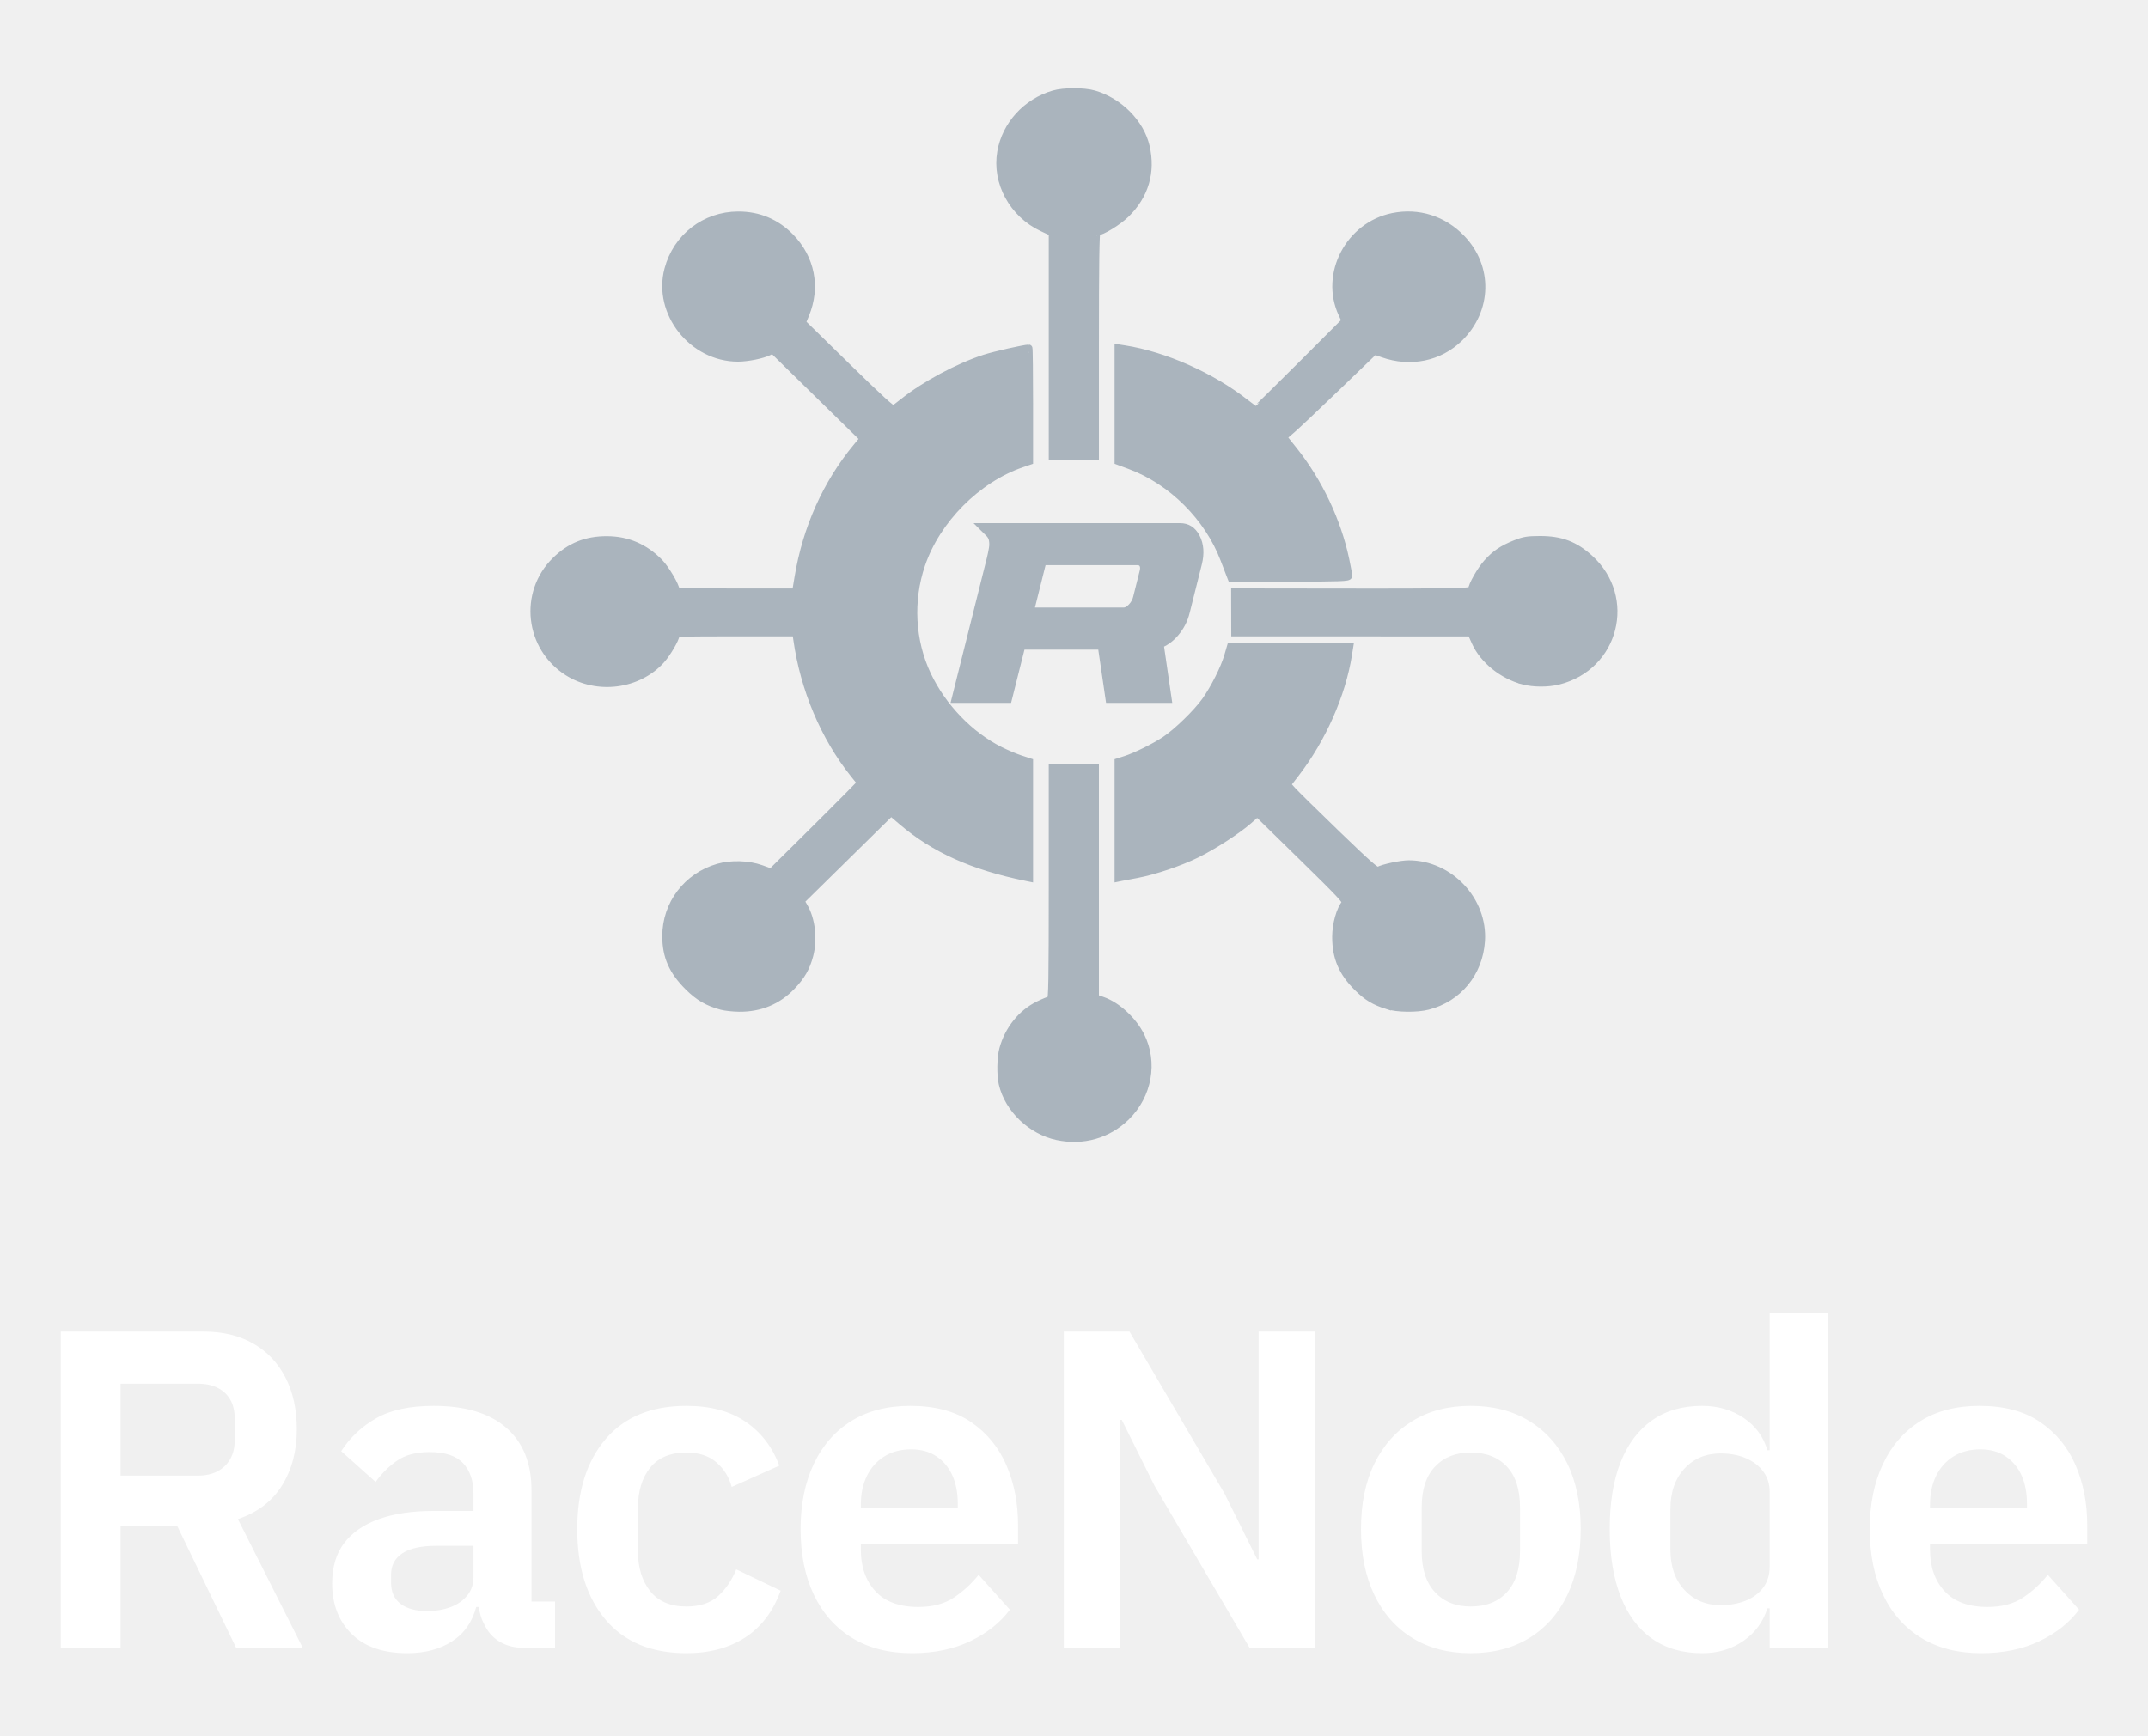
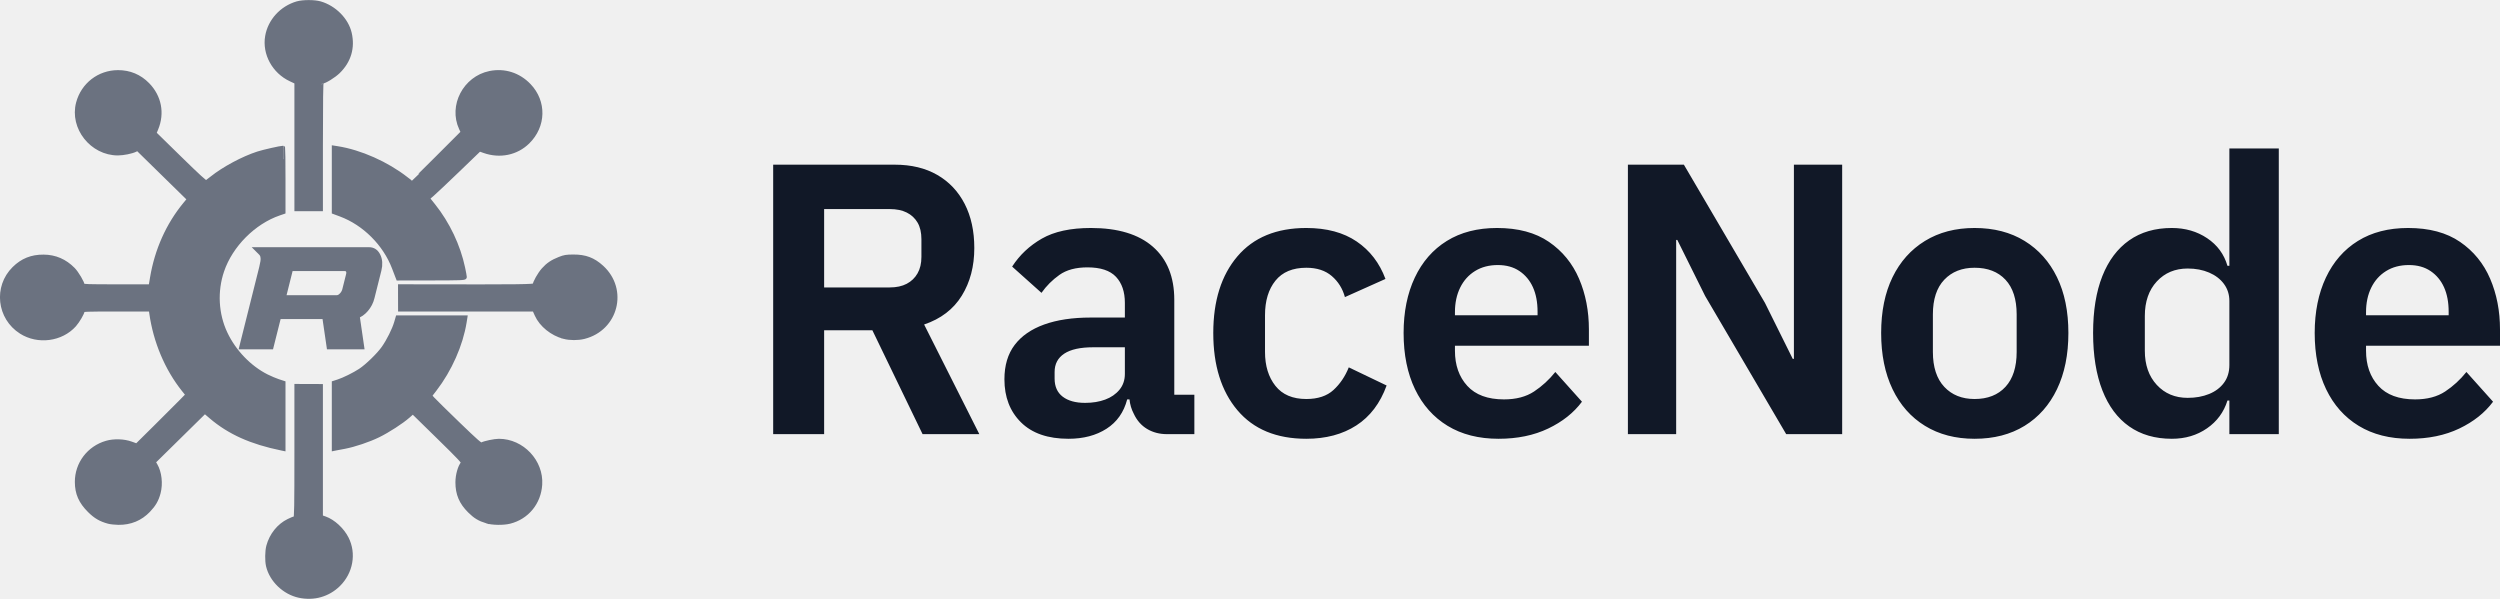
- <svg xmlns="http://www.w3.org/2000/svg" viewBox="0 0 203.78 164.73" width="203.78" height="164.73" role="img" aria-label="RaceNode">
-   <g transform="translate(50.33 8.36) scale(0.6856)">
+ <svg xmlns="http://www.w3.org/2000/svg" viewBox="0 0 417.49 100" width="417.49" height="100" role="img" aria-label="RaceNode">
+   <g transform="translate(0 0) scale(0.6856)">
    <g transform="translate(-30.25365,-63.44619)" id="layer1">
      <g transform="translate(-684.7621,74.3446)" id="layer9">
        <g id="g3826">
          <g id="g1">
            <g id="g15" style="mix-blend-mode:normal;stroke:#ffffff;stroke-opacity:1" transform="translate(15.17241,-4.551724)">
-               <path style="fill:#aab4bd;fill-opacity:1;stroke:#aab4bd;stroke-opacity:1" d="m 772.729,138.763 c -3.623,-0.772 -6.771,-3.792 -7.592,-7.282 -0.292,-1.242 -0.256,-3.604 0.074,-4.818 0.735,-2.704 2.555,-4.978 4.905,-6.13 0.768,-0.376 1.519,-0.684 1.667,-0.684 0.226,0 0.27,-2.62 0.27,-16.086 V 87.676 l 2.971,0.01 2.971,0.01 v 15.941 15.941 l 1.001,0.352 c 2.021,0.712 4.203,2.718 5.29,4.864 1.874,3.699 1.059,8.259 -2.014,11.268 -2.53,2.477 -5.992,3.457 -9.543,2.701 z m -46.449,-18.031 c -1.918,-0.518 -3.164,-1.242 -4.61,-2.676 -2.193,-2.176 -3.095,-4.226 -3.095,-7.032 0,-4.433 2.919,-8.279 7.229,-9.522 1.802,-0.52 4.205,-0.445 5.956,0.186 l 1.4,0.504 4.453,-4.409 c 2.449,-2.425 5.236,-5.208 6.194,-6.185 l 1.741,-1.776 -0.984,-1.23 c -4.089,-5.115 -6.895,-11.768 -7.86,-18.638 l -0.129,-0.921 h -8.307 c -7.504,0 -8.307,0.03 -8.307,0.312 0,0.502 -1.188,2.542 -2.019,3.466 -3.19,3.549 -8.849,4.288 -12.949,1.69 -5.421,-3.434 -6.261,-10.964 -1.722,-15.444 2.018,-1.992 4.287,-2.904 7.184,-2.887 2.8,0.016 5.196,1.047 7.224,3.109 0.86,0.874 2.283,3.283 2.283,3.864 0,0.22 1.415,0.265 8.286,0.265 h 8.286 l 0.345,-2.074 c 1.124,-6.755 3.892,-12.942 8.033,-17.954 l 0.997,-1.207 -6.275,-6.147 -6.275,-6.147 -0.549,0.278 c -0.861,0.436 -2.929,0.854 -4.241,0.857 -6.332,0.015 -11.297,-6.268 -9.699,-12.274 1.188,-4.467 5.111,-7.497 9.715,-7.505 2.813,-0.005 5.257,1.015 7.215,3.012 2.888,2.945 3.673,6.969 2.1,10.761 l -0.461,1.111 6.193,6.062 c 4.468,4.374 6.268,6.017 6.463,5.9 0.149,-0.089 0.76,-0.552 1.36,-1.03 2.955,-2.355 7.577,-4.831 11.216,-6.009 1.388,-0.449 5.524,-1.384 6.124,-1.384 0.049,0 0.089,3.518 0.089,7.817 v 7.817 l -1.04,0.356 c -6.195,2.121 -11.785,7.741 -13.9,13.974 -1.692,4.987 -1.39,10.556 0.827,15.246 2.1,4.443 5.85,8.34 10.05,10.443 0.857,0.429 2.122,0.964 2.811,1.189 l 1.252,0.408 v 8.037 8.037 l -0.446,-0.091 c -7.398,-1.509 -12.728,-3.902 -17.203,-7.724 l -1.498,-1.279 -6.244,6.143 -6.244,6.143 0.459,0.783 c 1.036,1.769 1.346,4.519 0.758,6.74 -0.454,1.716 -1.119,2.873 -2.454,4.271 -1.95,2.041 -4.418,3.061 -7.327,3.027 -0.821,-0.01 -1.903,-0.128 -2.405,-0.263 z m 92.12,-0.085 c -1.806,-0.572 -2.807,-1.179 -4.162,-2.524 -2.086,-2.071 -2.97,-4.156 -2.966,-6.995 0.003,-1.751 0.579,-3.796 1.317,-4.671 0.216,-0.256 -0.635,-1.167 -5.963,-6.383 l -6.215,-6.084 -1.156,1.016 c -1.596,1.403 -4.892,3.537 -7.259,4.7 -2.322,1.141 -5.883,2.34 -8.257,2.78 -0.926,0.172 -1.884,0.353 -2.129,0.403 l -0.446,0.091 v -8.037 -8.037 l 1.04,-0.334 c 1.391,-0.447 3.935,-1.703 5.397,-2.666 1.662,-1.094 4.47,-3.822 5.639,-5.479 1.227,-1.738 2.589,-4.456 3.088,-6.16 l 0.379,-1.297 h 8.242 8.242 l -0.178,1.115 c -0.884,5.542 -3.585,11.645 -7.27,16.426 l -1.187,1.539 0.702,0.788 c 0.386,0.433 3.146,3.148 6.133,6.031 4.472,4.317 5.49,5.21 5.768,5.058 0.683,-0.374 3.129,-0.894 4.207,-0.894 5.669,0 10.418,5.042 10.049,10.668 -0.29,4.419 -3.185,7.944 -7.408,9.021 -1.542,0.393 -4.239,0.357 -5.607,-0.076 z m 18.816,-44.942 c -2.872,-0.746 -5.534,-2.895 -6.643,-5.359 l -0.587,-1.304 -16.34,-0.005 -16.34,-0.005 -0.007,-2.818 -0.007,-2.818 5.355,0.011 c 23.82,0.05 27.439,0.008 27.439,-0.316 0,-0.587 1.203,-2.714 2.108,-3.726 1.118,-1.251 2.152,-1.95 3.933,-2.657 1.194,-0.474 1.662,-0.552 3.367,-0.56 2.899,-0.013 4.852,0.719 6.911,2.591 5.991,5.446 3.552,15.016 -4.329,16.982 -1.462,0.365 -3.425,0.359 -4.861,-0.014 z M 796.631,61.034 c -0.097,-0.242 -0.466,-1.208 -0.822,-2.146 -2.201,-5.815 -7.22,-10.825 -12.996,-12.973 l -1.649,-0.613 v -7.839 -7.839 l 0.842,0.131 c 5.593,0.872 12.093,3.764 16.832,7.488 0.664,0.522 1.259,0.949 1.323,0.949 0.064,-2.2e-5 2.886,-2.771 6.271,-6.158 l 6.155,-6.158 -0.46,-0.989 c -2.544,-5.474 0.974,-12.205 7.026,-13.441 3.543,-0.724 7.012,0.376 9.553,3.027 3.795,3.96 3.661,9.883 -0.312,13.774 -2.773,2.715 -6.794,3.542 -10.628,2.185 l -1.129,-0.4 -5.11,4.925 c -2.811,2.709 -5.651,5.391 -6.312,5.962 l -1.202,1.038 1.424,1.784 c 3.487,4.368 6.064,9.799 7.201,15.172 0.227,1.073 0.413,2.083 0.413,2.245 0,0.258 -1.002,0.296 -8.123,0.306 l -8.123,0.012 z m -24.577,-31.91 -5e-5,-15.468 -1.419,-0.667 c -4.056,-1.907 -6.436,-6.276 -5.711,-10.485 0.65,-3.773 3.523,-6.926 7.315,-8.028 1.395,-0.405 4.17,-0.407 5.573,-0.003 3.482,1.001 6.443,3.987 7.204,7.263 0.822,3.54 -0.136,6.778 -2.767,9.355 -1.1,1.076 -3.376,2.469 -4.037,2.469 -0.153,0 -0.215,4.486 -0.215,15.517 v 15.517 h -2.971 -2.971 z" id="path15" />
-               <path style="font-style:italic;font-size:33.539px;line-height:0;font-family:'Pro Racing Slant';-inkscape-font-specification:'Pro Racing Slant Italic';fill:#aab4bd;stroke:#aab4bd;stroke-width:1.651" d="m 897.92,68.259 h -8.761 l -1.228,-6.469 h -12.921 l -2.113,6.469 h -7.812 l 5.371,-16.507 c 0.147,-0.442 0.262,-0.901 0.36,-1.343 0.098,-0.442 0.082,-0.852 -0.016,-1.261 -0.098,-0.393 -0.36,-0.753 -0.77,-1.064 h 30.133 c 1.064,0 1.867,0.377 2.375,1.146 0.524,0.77 0.606,1.703 0.262,2.768 l -1.916,5.879 c -0.278,0.901 -0.819,1.703 -1.605,2.407 -0.786,0.704 -1.654,1.163 -2.604,1.392 z m -6.698,-9.924 c 0.475,0 0.933,-0.197 1.392,-0.573 0.459,-0.377 0.77,-0.819 0.917,-1.294 l 1.048,-3.21 c 0.147,-0.475 0.115,-0.868 -0.098,-1.212 -0.229,-0.344 -0.573,-0.508 -1.048,-0.508 h -15.099 l -2.211,6.796 z" id="text15" transform="scale(0.877327,1.139826)" aria-label="R" />
+               <path style="fill:#6b7280;fill-opacity:1;stroke:#6b7280;stroke-opacity:1" d="m 772.729,138.763 c -3.623,-0.772 -6.771,-3.792 -7.592,-7.282 -0.292,-1.242 -0.256,-3.604 0.074,-4.818 0.735,-2.704 2.555,-4.978 4.905,-6.13 0.768,-0.376 1.519,-0.684 1.667,-0.684 0.226,0 0.27,-2.62 0.27,-16.086 V 87.676 l 2.971,0.01 2.971,0.01 v 15.941 15.941 l 1.001,0.352 c 2.021,0.712 4.203,2.718 5.29,4.864 1.874,3.699 1.059,8.259 -2.014,11.268 -2.53,2.477 -5.992,3.457 -9.543,2.701 z m -46.449,-18.031 c -1.918,-0.518 -3.164,-1.242 -4.61,-2.676 -2.193,-2.176 -3.095,-4.226 -3.095,-7.032 0,-4.433 2.919,-8.279 7.229,-9.522 1.802,-0.52 4.205,-0.445 5.956,0.186 l 1.4,0.504 4.453,-4.409 c 2.449,-2.425 5.236,-5.208 6.194,-6.185 l 1.741,-1.776 -0.984,-1.23 c -4.089,-5.115 -6.895,-11.768 -7.86,-18.638 l -0.129,-0.921 h -8.307 c -7.504,0 -8.307,0.03 -8.307,0.312 0,0.502 -1.188,2.542 -2.019,3.466 -3.19,3.549 -8.849,4.288 -12.949,1.69 -5.421,-3.434 -6.261,-10.964 -1.722,-15.444 2.018,-1.992 4.287,-2.904 7.184,-2.887 2.8,0.016 5.196,1.047 7.224,3.109 0.86,0.874 2.283,3.283 2.283,3.864 0,0.22 1.415,0.265 8.286,0.265 h 8.286 l 0.345,-2.074 c 1.124,-6.755 3.892,-12.942 8.033,-17.954 l 0.997,-1.207 -6.275,-6.147 -6.275,-6.147 -0.549,0.278 c -0.861,0.436 -2.929,0.854 -4.241,0.857 -6.332,0.015 -11.297,-6.268 -9.699,-12.274 1.188,-4.467 5.111,-7.497 9.715,-7.505 2.813,-0.005 5.257,1.015 7.215,3.012 2.888,2.945 3.673,6.969 2.1,10.761 l -0.461,1.111 6.193,6.062 c 4.468,4.374 6.268,6.017 6.463,5.9 0.149,-0.089 0.76,-0.552 1.36,-1.03 2.955,-2.355 7.577,-4.831 11.216,-6.009 1.388,-0.449 5.524,-1.384 6.124,-1.384 0.049,0 0.089,3.518 0.089,7.817 v 7.817 l -1.04,0.356 c -6.195,2.121 -11.785,7.741 -13.9,13.974 -1.692,4.987 -1.39,10.556 0.827,15.246 2.1,4.443 5.85,8.34 10.05,10.443 0.857,0.429 2.122,0.964 2.811,1.189 l 1.252,0.408 v 8.037 8.037 l -0.446,-0.091 c -7.398,-1.509 -12.728,-3.902 -17.203,-7.724 l -1.498,-1.279 -6.244,6.143 -6.244,6.143 0.459,0.783 c 1.036,1.769 1.346,4.519 0.758,6.74 -0.454,1.716 -1.119,2.873 -2.454,4.271 -1.95,2.041 -4.418,3.061 -7.327,3.027 -0.821,-0.01 -1.903,-0.128 -2.405,-0.263 z m 92.12,-0.085 c -1.806,-0.572 -2.807,-1.179 -4.162,-2.524 -2.086,-2.071 -2.97,-4.156 -2.966,-6.995 0.003,-1.751 0.579,-3.796 1.317,-4.671 0.216,-0.256 -0.635,-1.167 -5.963,-6.383 l -6.215,-6.084 -1.156,1.016 c -1.596,1.403 -4.892,3.537 -7.259,4.7 -2.322,1.141 -5.883,2.34 -8.257,2.78 -0.926,0.172 -1.884,0.353 -2.129,0.403 l -0.446,0.091 v -8.037 -8.037 l 1.04,-0.334 c 1.391,-0.447 3.935,-1.703 5.397,-2.666 1.662,-1.094 4.47,-3.822 5.639,-5.479 1.227,-1.738 2.589,-4.456 3.088,-6.16 l 0.379,-1.297 h 8.242 8.242 l -0.178,1.115 c -0.884,5.542 -3.585,11.645 -7.27,16.426 l -1.187,1.539 0.702,0.788 c 0.386,0.433 3.146,3.148 6.133,6.031 4.472,4.317 5.49,5.21 5.768,5.058 0.683,-0.374 3.129,-0.894 4.207,-0.894 5.669,0 10.418,5.042 10.049,10.668 -0.29,4.419 -3.185,7.944 -7.408,9.021 -1.542,0.393 -4.239,0.357 -5.607,-0.076 z m 18.816,-44.942 c -2.872,-0.746 -5.534,-2.895 -6.643,-5.359 l -0.587,-1.304 -16.34,-0.005 -16.34,-0.005 -0.007,-2.818 -0.007,-2.818 5.355,0.011 c 23.82,0.05 27.439,0.008 27.439,-0.316 0,-0.587 1.203,-2.714 2.108,-3.726 1.118,-1.251 2.152,-1.95 3.933,-2.657 1.194,-0.474 1.662,-0.552 3.367,-0.56 2.899,-0.013 4.852,0.719 6.911,2.591 5.991,5.446 3.552,15.016 -4.329,16.982 -1.462,0.365 -3.425,0.359 -4.861,-0.014 z M 796.631,61.034 c -0.097,-0.242 -0.466,-1.208 -0.822,-2.146 -2.201,-5.815 -7.22,-10.825 -12.996,-12.973 l -1.649,-0.613 v -7.839 -7.839 l 0.842,0.131 c 5.593,0.872 12.093,3.764 16.832,7.488 0.664,0.522 1.259,0.949 1.323,0.949 0.064,-2.2e-5 2.886,-2.771 6.271,-6.158 l 6.155,-6.158 -0.46,-0.989 c -2.544,-5.474 0.974,-12.205 7.026,-13.441 3.543,-0.724 7.012,0.376 9.553,3.027 3.795,3.96 3.661,9.883 -0.312,13.774 -2.773,2.715 -6.794,3.542 -10.628,2.185 l -1.129,-0.4 -5.11,4.925 c -2.811,2.709 -5.651,5.391 -6.312,5.962 l -1.202,1.038 1.424,1.784 c 3.487,4.368 6.064,9.799 7.201,15.172 0.227,1.073 0.413,2.083 0.413,2.245 0,0.258 -1.002,0.296 -8.123,0.306 l -8.123,0.012 z m -24.577,-31.91 -5e-5,-15.468 -1.419,-0.667 c -4.056,-1.907 -6.436,-6.276 -5.711,-10.485 0.65,-3.773 3.523,-6.926 7.315,-8.028 1.395,-0.405 4.17,-0.407 5.573,-0.003 3.482,1.001 6.443,3.987 7.204,7.263 0.822,3.54 -0.136,6.778 -2.767,9.355 -1.1,1.076 -3.376,2.469 -4.037,2.469 -0.153,0 -0.215,4.486 -0.215,15.517 v 15.517 h -2.971 -2.971 z" id="path15" />
+               <path style="font-style:italic;font-size:33.539px;line-height:0;font-family:'Pro Racing Slant';-inkscape-font-specification:'Pro Racing Slant Italic';fill:#6b7280;stroke:#6b7280;stroke-width:1.651" d="m 897.92,68.259 h -8.761 l -1.228,-6.469 h -12.921 l -2.113,6.469 h -7.812 l 5.371,-16.507 c 0.147,-0.442 0.262,-0.901 0.36,-1.343 0.098,-0.442 0.082,-0.852 -0.016,-1.261 -0.098,-0.393 -0.36,-0.753 -0.77,-1.064 h 30.133 c 1.064,0 1.867,0.377 2.375,1.146 0.524,0.77 0.606,1.703 0.262,2.768 l -1.916,5.879 c -0.278,0.901 -0.819,1.703 -1.605,2.407 -0.786,0.704 -1.654,1.163 -2.604,1.392 z m -6.698,-9.924 c 0.475,0 0.933,-0.197 1.392,-0.573 0.459,-0.377 0.77,-0.819 0.917,-1.294 l 1.048,-3.21 c 0.147,-0.475 0.115,-0.868 -0.098,-1.212 -0.229,-0.344 -0.573,-0.508 -1.048,-0.508 h -15.099 l -2.211,6.796 z" id="text15" transform="scale(0.877327,1.139826)" aria-label="R" />
            </g>
          </g>
        </g>
      </g>
    </g>
  </g>
-   <path fill="#ffffff" transform="translate(2.24 156.36)" d="M14.57 -11.562L9.198 -11.562L9.198 0L3.524 0L3.524 -30L17.063 -30Q19.814 -30 21.791 -28.861Q23.768 -27.722 24.842 -25.638Q25.917 -23.553 25.917 -20.716L25.917 -20.716Q25.917 -17.665 24.52 -15.408Q23.123 -13.152 20.33 -12.206L20.33 -12.206L26.476 0L20.158 0L14.57 -11.562M9.198 -25.057L9.198 -16.332L16.504 -16.332Q17.622 -16.332 18.395 -16.741Q19.169 -17.149 19.599 -17.901Q20.029 -18.653 20.029 -19.728L20.029 -19.728L20.029 -21.705Q20.029 -22.822 19.599 -23.553Q19.169 -24.284 18.395 -24.67Q17.622 -25.057 16.504 -25.057L16.504 -25.057L9.198 -25.057M50.415 -4.384L50.415 0L47.364 0Q46.117 0 45.15 -0.58Q44.183 -1.16 43.668 -2.278L43.668 -2.278Q43.281 -3.009 43.195 -3.868L43.195 -3.868L42.937 -3.868Q42.378 -1.719 40.638 -0.602Q38.897 0.516 36.404 0.516L36.404 0.516Q32.966 0.516 31.117 -1.311Q29.269 -3.138 29.269 -6.103L29.269 -6.103Q29.269 -8.424 30.408 -9.928Q31.547 -11.433 33.696 -12.206Q35.845 -12.98 38.854 -12.98L38.854 -12.98L42.679 -12.98L42.679 -14.613Q42.679 -16.461 41.691 -17.514Q40.702 -18.567 38.51 -18.567L38.51 -18.567Q36.576 -18.567 35.394 -17.729Q34.212 -16.891 33.395 -15.731L33.395 -15.731L30.129 -18.653Q31.375 -20.587 33.438 -21.769Q35.501 -22.951 38.897 -22.951L38.897 -22.951Q43.41 -22.951 45.795 -20.867Q48.181 -18.782 48.181 -14.957L48.181 -14.957L48.181 -4.384L50.415 -4.384M42.679 -6.705L42.679 -9.67L39.155 -9.67Q37.006 -9.67 35.931 -8.961Q34.857 -8.252 34.857 -6.92L34.857 -6.92L34.857 -6.189Q34.857 -4.857 35.759 -4.169Q36.662 -3.481 38.252 -3.481L38.252 -3.481Q39.499 -3.481 40.487 -3.847Q41.476 -4.212 42.077 -4.943Q42.679 -5.673 42.679 -6.705L42.679 -6.705M62.88 0.516L62.88 0.516Q57.894 0.516 55.208 -2.665Q52.521 -5.845 52.521 -11.261L52.521 -11.261Q52.521 -16.633 55.208 -19.792Q57.894 -22.951 62.88 -22.951L62.88 -22.951Q66.275 -22.951 68.489 -21.447Q70.702 -19.943 71.691 -17.278L71.691 -17.278L67.178 -15.258Q66.791 -16.676 65.716 -17.6Q64.642 -18.524 62.88 -18.524L62.88 -18.524Q60.602 -18.524 59.441 -17.085Q58.281 -15.645 58.281 -13.238L58.281 -13.238L58.281 -9.155Q58.281 -6.834 59.441 -5.372Q60.602 -3.911 62.88 -3.911L62.88 -3.911Q64.814 -3.911 65.91 -4.921Q67.006 -5.931 67.607 -7.436L67.607 -7.436L71.819 -5.415Q70.745 -2.45 68.446 -0.967Q66.146 0.516 62.88 0.516M84.284 0.516L84.284 0.516Q80.974 0.516 78.61 -0.924Q76.246 -2.364 74.979 -5.007Q73.711 -7.65 73.711 -11.261L73.711 -11.261Q73.711 -14.785 74.957 -17.428Q76.203 -20.072 78.524 -21.511Q80.845 -22.951 84.112 -22.951L84.112 -22.951Q87.636 -22.951 89.893 -21.404Q92.149 -19.857 93.245 -17.299Q94.341 -14.742 94.341 -11.648L94.341 -11.648L94.341 -9.842L79.427 -9.842L79.427 -9.284Q79.427 -6.877 80.802 -5.372Q82.178 -3.868 84.885 -3.868L84.885 -3.868Q86.905 -3.868 88.238 -4.749Q89.57 -5.63 90.602 -6.92L90.602 -6.92L93.567 -3.61Q92.192 -1.762 89.807 -0.623Q87.421 0.516 84.284 0.516M84.198 -18.825L84.198 -18.825Q82.736 -18.825 81.662 -18.159Q80.587 -17.493 80.007 -16.311Q79.427 -15.129 79.427 -13.582L79.427 -13.582L79.427 -13.238L88.625 -13.238L88.625 -13.625Q88.625 -15.215 88.109 -16.354Q87.593 -17.493 86.605 -18.159Q85.616 -18.825 84.198 -18.825M122.536 0L116.304 0L107.278 -15.387L104.183 -21.619L104.054 -21.619L104.054 0L98.682 0L98.682 -30L104.914 -30L113.94 -14.613L117.034 -8.381L117.163 -8.381L117.163 -30L122.536 -30L122.536 0M137.278 0.516L137.278 0.516Q134.097 0.516 131.755 -0.924Q129.413 -2.364 128.145 -5.007Q126.877 -7.65 126.877 -11.261L126.877 -11.261Q126.877 -14.871 128.145 -17.471Q129.413 -20.072 131.755 -21.511Q134.097 -22.951 137.278 -22.951L137.278 -22.951Q140.501 -22.951 142.844 -21.511Q145.186 -20.072 146.454 -17.471Q147.722 -14.871 147.722 -11.261L147.722 -11.261Q147.722 -7.65 146.454 -5.007Q145.186 -2.364 142.844 -0.924Q140.501 0.516 137.278 0.516M137.278 -3.911L137.278 -3.911Q139.47 -3.911 140.716 -5.265Q141.963 -6.619 141.963 -9.155L141.963 -9.155L141.963 -13.324Q141.963 -15.86 140.716 -17.192Q139.47 -18.524 137.278 -18.524L137.278 -18.524Q135.172 -18.524 133.904 -17.192Q132.636 -15.86 132.636 -13.324L132.636 -13.324L132.636 -9.155Q132.636 -6.619 133.904 -5.265Q135.172 -3.911 137.278 -3.911M171.146 0L165.645 0L165.645 -3.739L165.43 -3.739Q164.828 -1.805 163.152 -0.645Q161.476 0.516 159.241 0.516L159.241 0.516Q156.447 0.516 154.491 -0.86Q152.536 -2.235 151.504 -4.878Q150.473 -7.521 150.473 -11.261L150.473 -11.261Q150.473 -15 151.504 -17.6Q152.536 -20.201 154.491 -21.576Q156.447 -22.951 159.241 -22.951L159.241 -22.951Q161.476 -22.951 163.173 -21.812Q164.871 -20.673 165.43 -18.739L165.43 -18.739L165.645 -18.739L165.645 -31.805L171.146 -31.805L171.146 0M161.003 -4.04L161.003 -4.04Q162.335 -4.04 163.388 -4.47Q164.441 -4.9 165.043 -5.716Q165.645 -6.533 165.645 -7.693L165.645 -7.693L165.645 -14.828Q165.645 -15.903 165.043 -16.719Q164.441 -17.536 163.388 -17.987Q162.335 -18.438 161.003 -18.438L161.003 -18.438Q158.897 -18.438 157.564 -16.999Q156.232 -15.559 156.232 -13.152L156.232 -13.152L156.232 -9.284Q156.232 -6.92 157.564 -5.48Q158.897 -4.04 161.003 -4.04M185.716 0.516L185.716 0.516Q182.407 0.516 180.043 -0.924Q177.679 -2.364 176.411 -5.007Q175.143 -7.65 175.143 -11.261L175.143 -11.261Q175.143 -14.785 176.39 -17.428Q177.636 -20.072 179.957 -21.511Q182.278 -22.951 185.544 -22.951L185.544 -22.951Q189.069 -22.951 191.325 -21.404Q193.582 -19.857 194.678 -17.299Q195.774 -14.742 195.774 -11.648L195.774 -11.648L195.774 -9.842L180.86 -9.842L180.86 -9.284Q180.86 -6.877 182.235 -5.372Q183.61 -3.868 186.318 -3.868L186.318 -3.868Q188.338 -3.868 189.67 -4.749Q191.003 -5.63 192.034 -6.92L192.034 -6.92L195 -3.61Q193.625 -1.762 191.239 -0.623Q188.854 0.516 185.716 0.516M185.63 -18.825L185.63 -18.825Q184.169 -18.825 183.095 -18.159Q182.02 -17.493 181.44 -16.311Q180.86 -15.129 180.86 -13.582L180.86 -13.582L180.86 -13.238L190.057 -13.238L190.057 -13.625Q190.057 -15.215 189.542 -16.354Q189.026 -17.493 188.037 -18.159Q187.049 -18.825 185.63 -18.825" />
+   <path fill="#111827" transform="translate(123.83 72.5)" d="M21.855 -17.342L13.797 -17.342L13.797 0L5.287 0L5.287 -45L25.595 -45Q29.721 -45 32.686 -43.292Q35.652 -41.583 37.264 -38.456Q38.875 -35.33 38.875 -31.074L38.875 -31.074Q38.875 -26.497 36.78 -23.112Q34.685 -19.728 30.494 -18.309L30.494 -18.309L39.713 0L30.236 0L21.855 -17.342M13.797 -37.586L13.797 -24.499L24.756 -24.499Q26.433 -24.499 27.593 -25.111Q28.754 -25.723 29.398 -26.852Q30.043 -27.98 30.043 -29.592L30.043 -29.592L30.043 -32.557Q30.043 -34.234 29.398 -35.33Q28.754 -36.426 27.593 -37.006Q26.433 -37.586 24.756 -37.586L24.756 -37.586L13.797 -37.586M75.623 -6.576L75.623 0L71.046 0Q69.176 0 67.726 -0.87Q66.275 -1.741 65.501 -3.417L65.501 -3.417Q64.921 -4.513 64.792 -5.802L64.792 -5.802L64.405 -5.802Q63.567 -2.579 60.956 -0.903Q58.345 0.774 54.606 0.774L54.606 0.774Q49.448 0.774 46.676 -1.966Q43.904 -4.706 43.904 -9.155L43.904 -9.155Q43.904 -12.636 45.612 -14.893Q47.321 -17.149 50.544 -18.309Q53.768 -19.47 58.281 -19.47L58.281 -19.47L64.019 -19.47L64.019 -21.92Q64.019 -24.692 62.536 -26.271Q61.053 -27.851 57.765 -27.851L57.765 -27.851Q54.864 -27.851 53.091 -26.594Q51.318 -25.337 50.093 -23.596L50.093 -23.596L45.193 -27.98Q47.063 -30.881 50.158 -32.654Q53.252 -34.427 58.345 -34.427L58.345 -34.427Q65.115 -34.427 68.693 -31.3Q72.271 -28.173 72.271 -22.436L72.271 -22.436L72.271 -6.576L75.623 -6.576M64.019 -10.057L64.019 -14.506L58.732 -14.506Q55.509 -14.506 53.897 -13.442Q52.285 -12.378 52.285 -10.38L52.285 -10.38L52.285 -9.284Q52.285 -7.285 53.639 -6.254Q54.993 -5.222 57.378 -5.222L57.378 -5.222Q59.248 -5.222 60.731 -5.77Q62.213 -6.318 63.116 -7.414Q64.019 -8.51 64.019 -10.057L64.019 -10.057M94.319 0.774L94.319 0.774Q86.841 0.774 82.812 -3.997Q78.782 -8.768 78.782 -16.891L78.782 -16.891Q78.782 -24.95 82.812 -29.688Q86.841 -34.427 94.319 -34.427L94.319 -34.427Q99.413 -34.427 102.733 -32.17Q106.053 -29.914 107.536 -25.917L107.536 -25.917L100.766 -22.887Q100.186 -25.014 98.574 -26.4Q96.963 -27.787 94.319 -27.787L94.319 -27.787Q90.903 -27.787 89.162 -25.627Q87.421 -23.467 87.421 -19.857L87.421 -19.857L87.421 -13.732Q87.421 -10.251 89.162 -8.059Q90.903 -5.867 94.319 -5.867L94.319 -5.867Q97.221 -5.867 98.865 -7.382Q100.509 -8.897 101.411 -11.153L101.411 -11.153L107.729 -8.123Q106.117 -3.675 102.668 -1.451Q99.219 0.774 94.319 0.774M126.426 0.774L126.426 0.774Q121.461 0.774 117.915 -1.386Q114.37 -3.546 112.468 -7.511Q110.566 -11.476 110.566 -16.891L110.566 -16.891Q110.566 -22.178 112.436 -26.143Q114.305 -30.107 117.787 -32.267Q121.268 -34.427 126.168 -34.427L126.168 -34.427Q131.454 -34.427 134.839 -32.106Q138.223 -29.785 139.867 -25.949Q141.511 -22.113 141.511 -17.471L141.511 -17.471L141.511 -14.764L119.14 -14.764L119.14 -13.926Q119.14 -10.315 121.203 -8.059Q123.266 -5.802 127.328 -5.802L127.328 -5.802Q130.358 -5.802 132.357 -7.124Q134.355 -8.446 135.903 -10.38L135.903 -10.38L140.351 -5.415Q138.288 -2.643 134.71 -0.935Q131.132 0.774 126.426 0.774M126.297 -28.238L126.297 -28.238Q124.105 -28.238 122.493 -27.239Q120.881 -26.239 120.011 -24.466Q119.14 -22.693 119.14 -20.372L119.14 -20.372L119.14 -19.857L132.937 -19.857L132.937 -20.437Q132.937 -22.822 132.163 -24.531Q131.39 -26.239 129.907 -27.239Q128.424 -28.238 126.297 -28.238M183.804 0L174.456 0L160.917 -23.08L156.275 -32.428L156.082 -32.428L156.082 0L148.023 0L148.023 -45L157.371 -45L170.91 -21.92L175.552 -12.572L175.745 -12.572L175.745 -45L183.804 -45L183.804 0M205.917 0.774L205.917 0.774Q201.146 0.774 197.633 -1.386Q194.119 -3.546 192.217 -7.511Q190.315 -11.476 190.315 -16.891L190.315 -16.891Q190.315 -22.307 192.217 -26.207Q194.119 -30.107 197.633 -32.267Q201.146 -34.427 205.917 -34.427L205.917 -34.427Q210.752 -34.427 214.266 -32.267Q217.779 -30.107 219.681 -26.207Q221.583 -22.307 221.583 -16.891L221.583 -16.891Q221.583 -11.476 219.681 -7.511Q217.779 -3.546 214.266 -1.386Q210.752 0.774 205.917 0.774M205.917 -5.867L205.917 -5.867Q209.205 -5.867 211.074 -7.898Q212.944 -9.928 212.944 -13.732L212.944 -13.732L212.944 -19.986Q212.944 -23.789 211.074 -25.788Q209.205 -27.787 205.917 -27.787L205.917 -27.787Q202.758 -27.787 200.856 -25.788Q198.954 -23.789 198.954 -19.986L198.954 -19.986L198.954 -13.732Q198.954 -9.928 200.856 -7.898Q202.758 -5.867 205.917 -5.867M256.719 0L248.467 0L248.467 -5.609L248.145 -5.609Q247.242 -2.708 244.728 -0.967Q242.213 0.774 238.861 0.774L238.861 0.774Q234.67 0.774 231.737 -1.289Q228.804 -3.352 227.256 -7.317Q225.709 -11.282 225.709 -16.891L225.709 -16.891Q225.709 -22.5 227.256 -26.4Q228.804 -30.301 231.737 -32.364Q234.67 -34.427 238.861 -34.427L238.861 -34.427Q242.213 -34.427 244.76 -32.718Q247.307 -31.01 248.145 -28.109L248.145 -28.109L248.467 -28.109L248.467 -47.708L256.719 -47.708L256.719 0M241.504 -6.06L241.504 -6.06Q243.503 -6.06 245.082 -6.705Q246.662 -7.35 247.564 -8.574Q248.467 -9.799 248.467 -11.54L248.467 -11.54L248.467 -22.242Q248.467 -23.854 247.564 -25.079Q246.662 -26.304 245.082 -26.981Q243.503 -27.658 241.504 -27.658L241.504 -27.658Q238.345 -27.658 236.347 -25.498Q234.348 -23.338 234.348 -19.728L234.348 -19.728L234.348 -13.926Q234.348 -10.38 236.347 -8.22Q238.345 -6.06 241.504 -6.06M278.574 0.774L278.574 0.774Q273.61 0.774 270.064 -1.386Q266.519 -3.546 264.617 -7.511Q262.715 -11.476 262.715 -16.891L262.715 -16.891Q262.715 -22.178 264.585 -26.143Q266.454 -30.107 269.936 -32.267Q273.417 -34.427 278.317 -34.427L278.317 -34.427Q283.603 -34.427 286.988 -32.106Q290.372 -29.785 292.016 -25.949Q293.66 -22.113 293.66 -17.471L293.66 -17.471L293.66 -14.764L271.289 -14.764L271.289 -13.926Q271.289 -10.315 273.352 -8.059Q275.415 -5.802 279.477 -5.802L279.477 -5.802Q282.507 -5.802 284.506 -7.124Q286.504 -8.446 288.052 -10.38L288.052 -10.38L292.5 -5.415Q290.437 -2.643 286.859 -0.935Q283.281 0.774 278.574 0.774M278.446 -28.238L278.446 -28.238Q276.254 -28.238 274.642 -27.239Q273.03 -26.239 272.16 -24.466Q271.289 -22.693 271.289 -20.372L271.289 -20.372L271.289 -19.857L285.086 -19.857L285.086 -20.437Q285.086 -22.822 284.312 -24.531Q283.539 -26.239 282.056 -27.239Q280.573 -28.238 278.446 -28.238" />
</svg>
